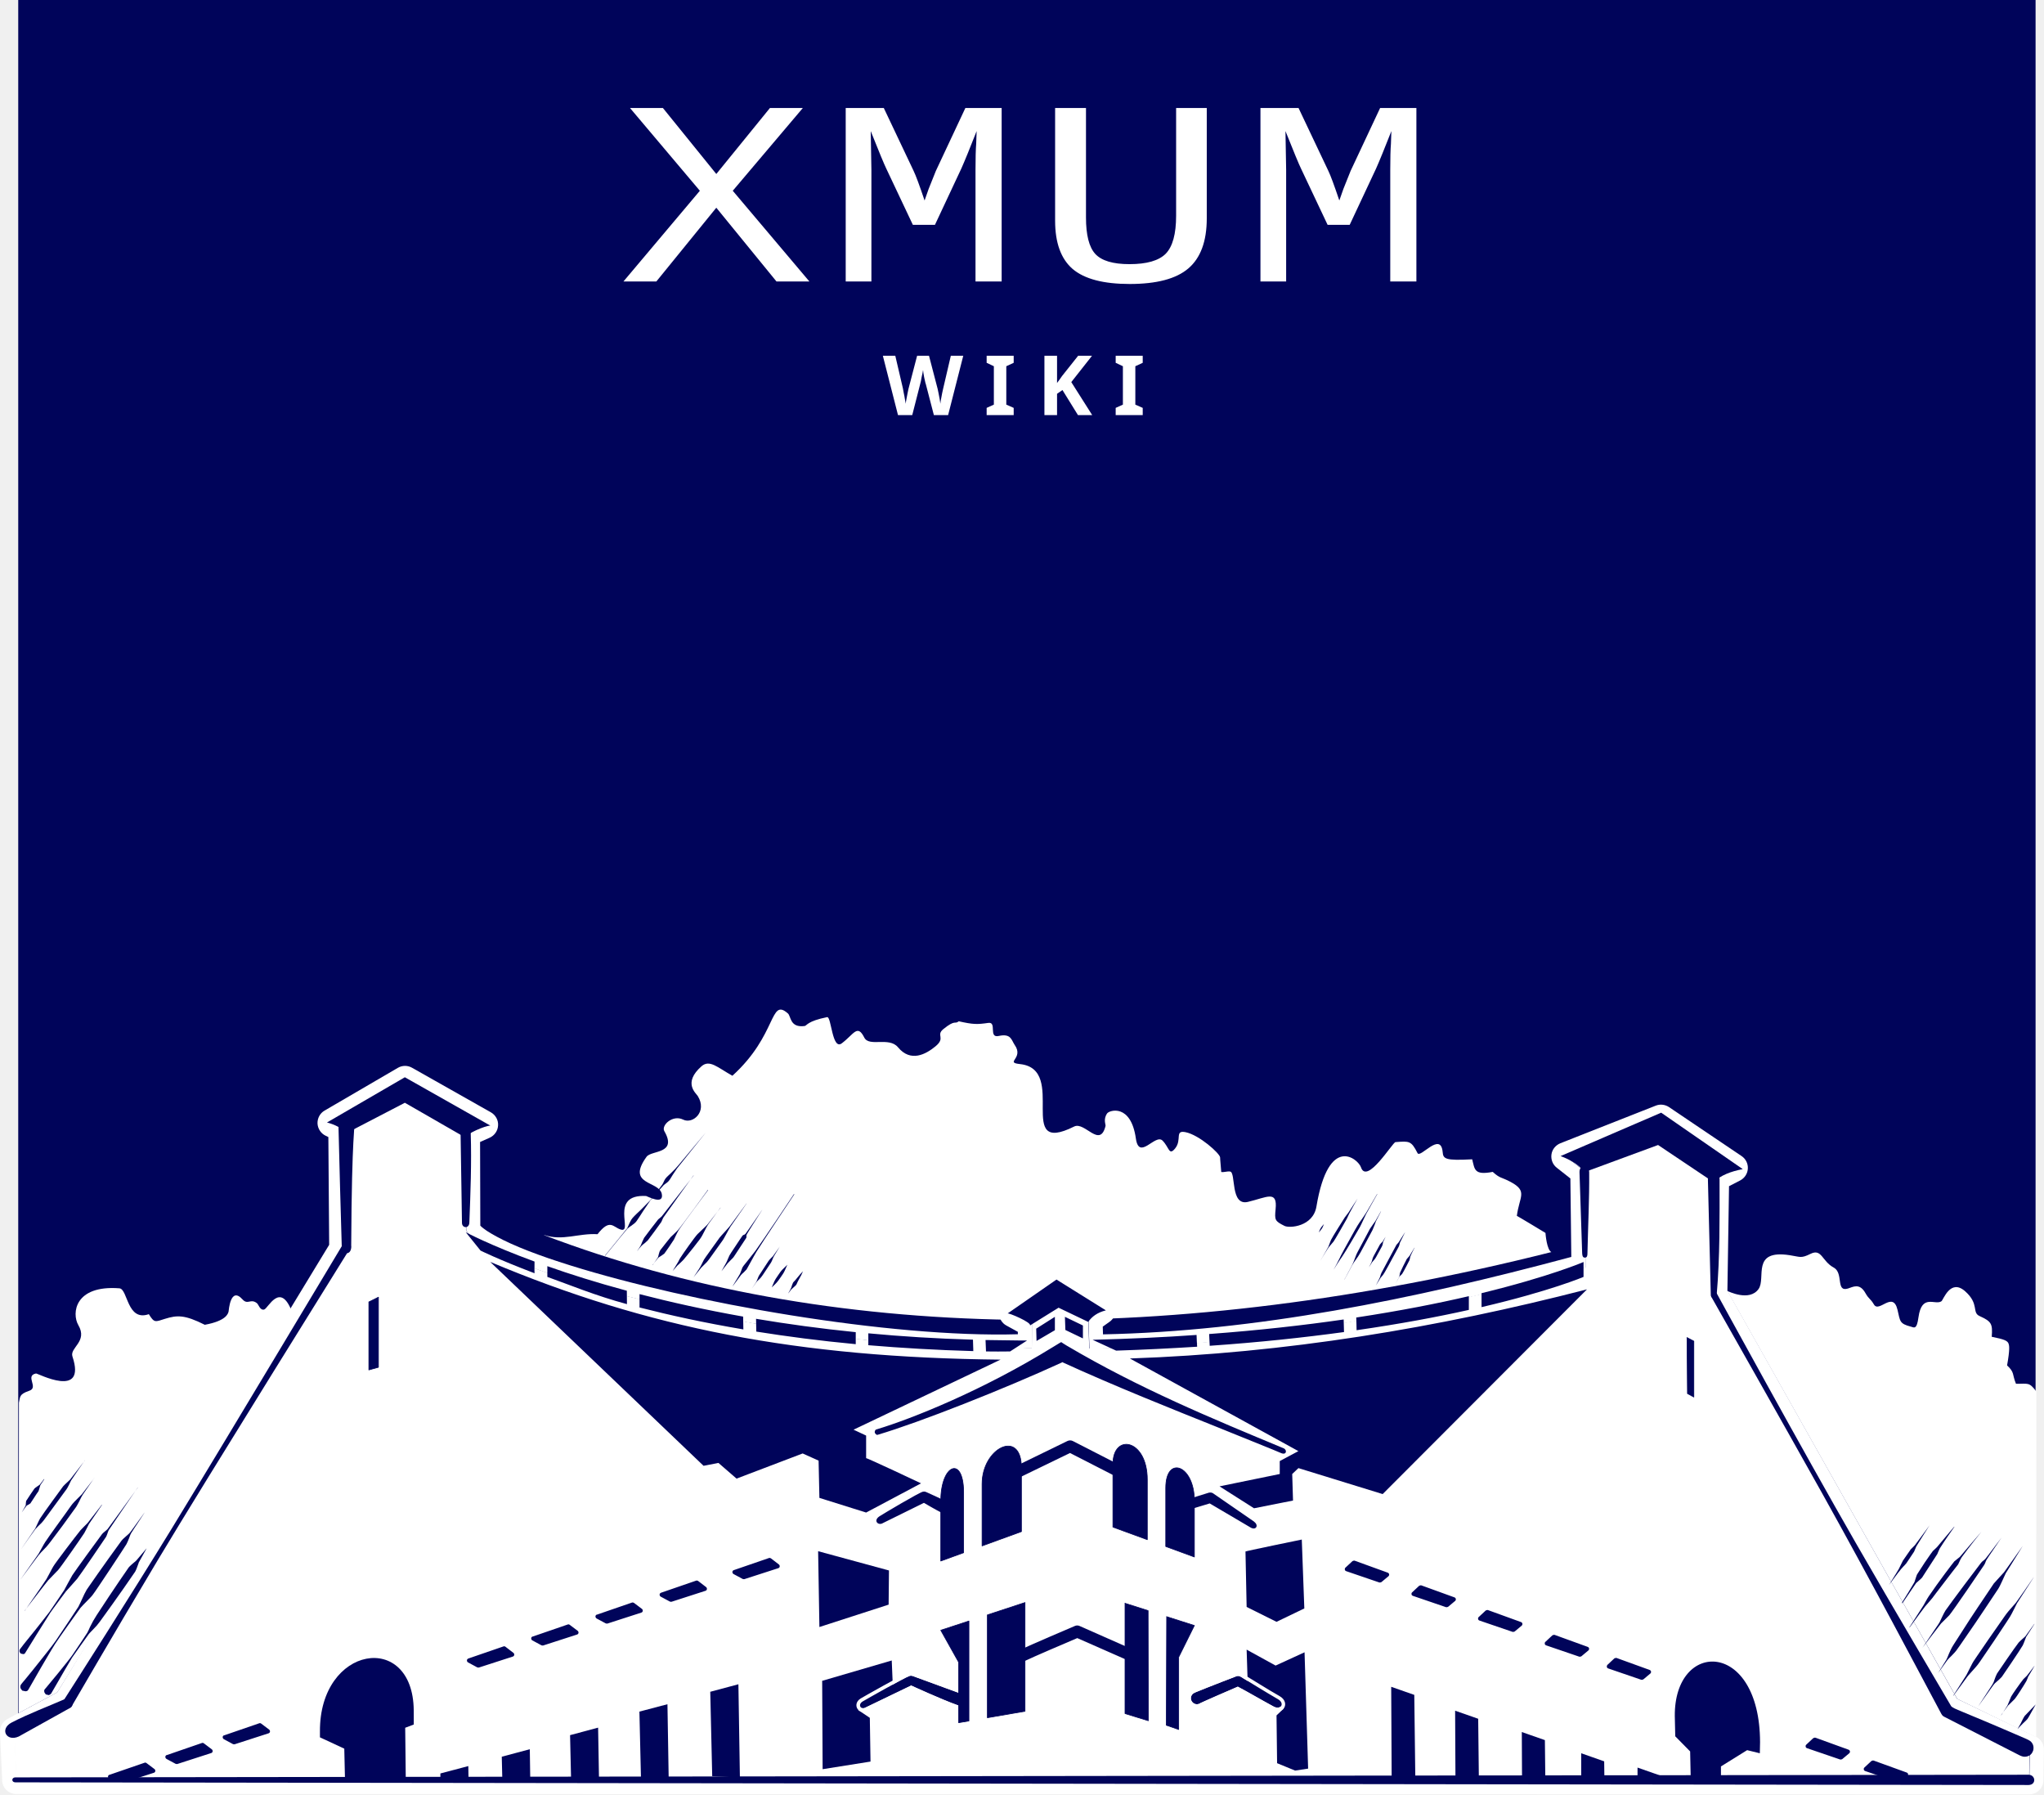
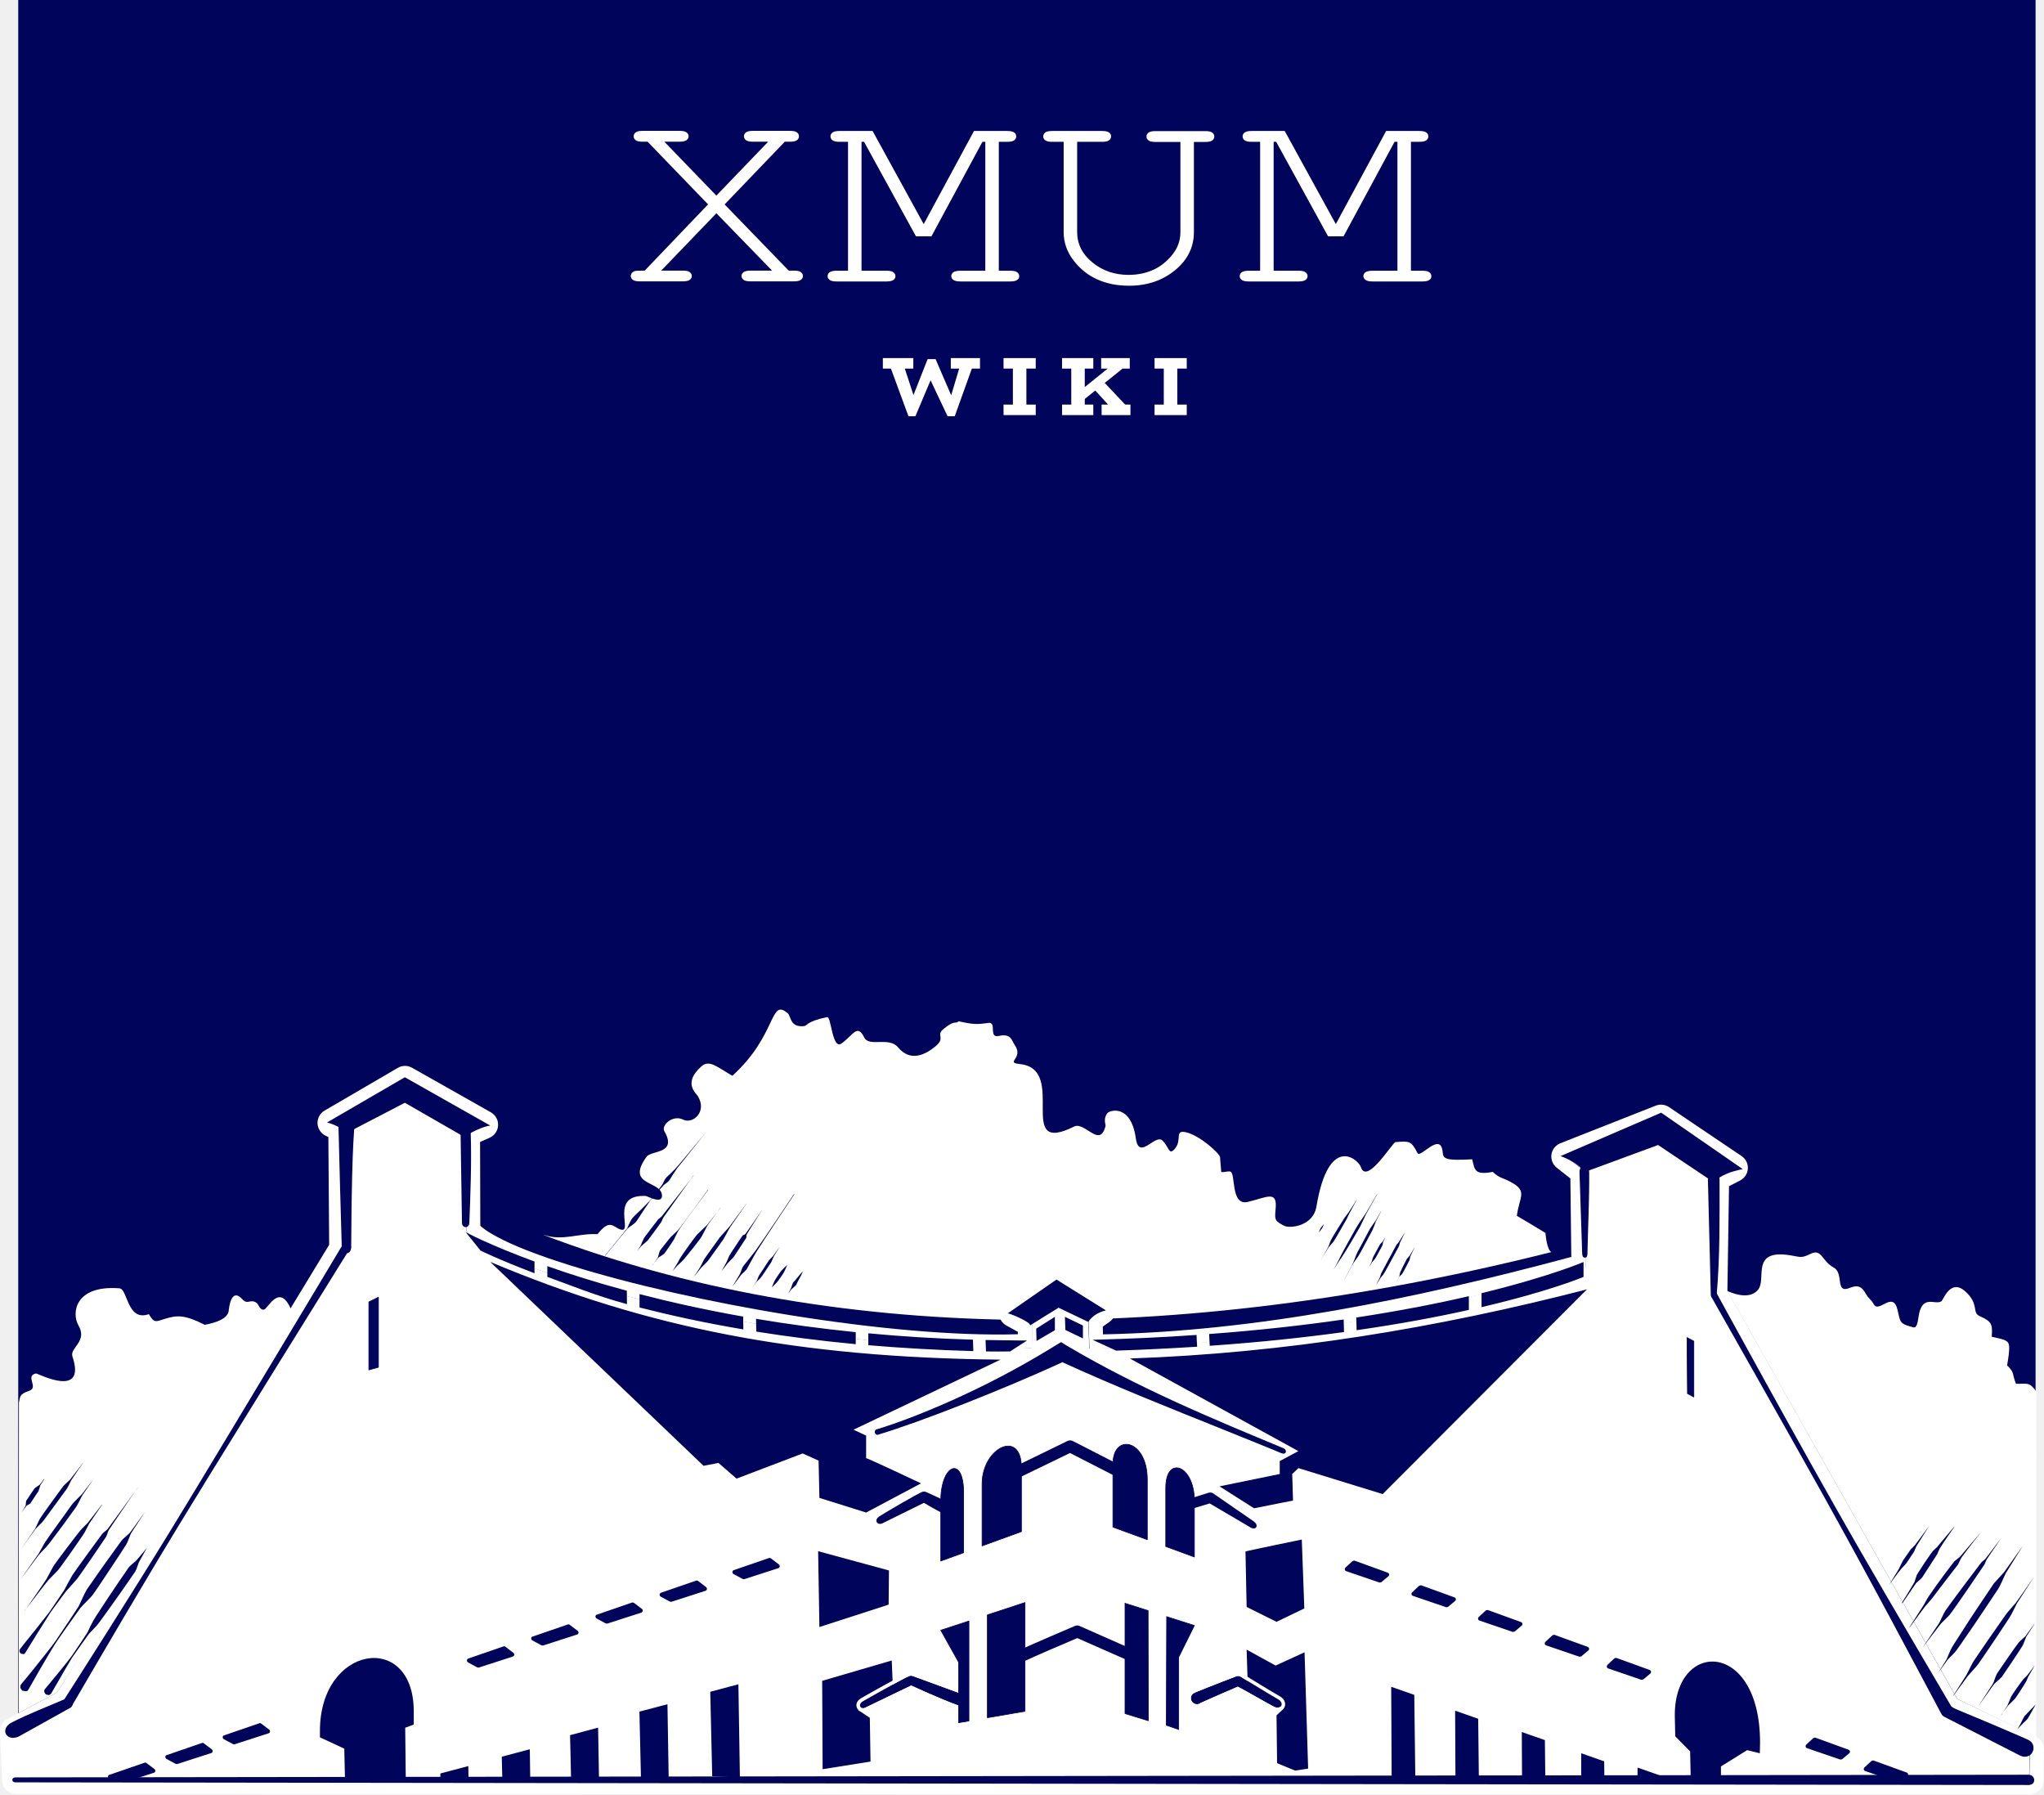
<svg xmlns="http://www.w3.org/2000/svg" id="_图层_2" data-name="图层 2" viewBox="0 0 177.16 155.49">
  <defs>
    <style>
      .cls-1 {
        fill: none;
      }

      .cls-2, .cls-3, .cls-4 {
        fill-rule: evenodd;
      }

-       .cls-2, .cls-5, .cls-6 {
+       .cls-2, .cls-5 {
        fill: #fff;
      }

      .cls-3 {
        stroke: #00045a;
        stroke-linecap: round;
        stroke-linejoin: round;
        stroke-width: .06px;
      }

-       .cls-3, .cls-7, .cls-4 {
+       .cls-3, .cls-6, .cls-4 {
        fill: #00045a;
-       }
- 
-       .cls-5 {
-         font-family: CourierNewPSMT, 'Courier New';
-         font-size: 22.82px;
-         letter-spacing: .03em;
-       }
- 
-       .cls-6 {
-         font-family: BioRhyme-ExtraBold, BioRhyme;
-         font-size: 7.2px;
-         font-variation-settings: 'wght' 800, 'wdth' 100;
-         font-weight: 700;
-         letter-spacing: .25em;
      }
    </style>
  </defs>
  <g id="_说明1" data-name="说明1">
    <g id="full">
      <g id="_图层9" data-name="图层9">
-         <rect class="cls-7" x="1.58" width="174.85" height="154.33" />
+         <rect class="cls-6" x="1.58" width="174.85" height="154.33" />
      </g>
      <g id="_图层10" data-name="图层10">
        <path class="cls-2" d="M149.71,111.87c.08.02,1.91.95,2.71-.17.67-.95-.67-3.45,2.7-2.93.93.14.96.3,1.81-.12.97-.48.98.64,2,1.19.88.47.16,2.14,1.23,1.82.43-.13,1.01-.52,1.52.39.31.55.42.45.74.99.44.76,1.64-1.21,2.04.45.24,1.01.16,1.21,1.16,1.47.27.07.51.31.66-.81.29-2.08,1.44-1.01,1.99-1.39.17-.12.78-2,2.06-.86,1.24,1.1.56,1.83,1.24,2.14,1.03.47,1.15.66,1.06,1.8,1.1.22,1.39.34,1.47.63.04.14.12.41-.14,1.85.67.62.43.76.77,1.59,1.06.02,1.13-.18,1.77.68l-.02,29.96-6.84-3.33-19.93-35.35Z" />
        <path class="cls-2" d="M25.31,113.68c-1.03-2.69-2.07-.28-2.42-.2-.36.08-.47-.43-.62-.55-.55-.44-.79.18-1.25-.33-1.05-1.16-1.19.96-1.21,1.06-.05.18-.2.8-2.06,1.14-1.75-.88-2.4-.84-3.44-.52-.86.27-.93.38-1.41-.4-1.9.66-1.81-2.18-2.55-2.24-3.88-.3-4.15,2.17-3.56,3.19.84,1.43-.77,1.95-.51,2.72,1.24,3.72-3.02,1.44-3.16,1.47-.99.2.27,1.22-.59,1.5-.89.3-.77.53-.89,1.03l-.02,26.9,3.35-1.8,20.35-32.98Z" />
        <path class="cls-2" d="M47.17,107.02c1.59.54,2.97-.17,4.62-.07,1.08-1.38,1.34-.62,1.99-.41,1.18.39-1.06-3.08,2.22-2.9.07,0,1.56.83,1.36-.18-.23-1.15-3.12-.74-1.32-3.22.42-.58,2.69-.22,1.54-2.22-.29-.5.72-1.45,1.63-1,.84.42,2.11-.69,1.27-2.04-.16-.26-1.31-1.14.32-2.58.7-.62,1.4.11,2.68.82,3.92-3.56,3.21-6.8,4.81-5.4.28.24.16,1.26,1.45,1.09.2-.03.21-.42,1.95-.77.37-.07.43,2.9,1.27,2.27,1.06-.8,1.35-1.69,1.95-.5.42.84,2.15-.09,2.92.84,1.1,1.33,2.41.61,3.24-.07.93-.76.02-.95.69-1.5,1.07-.87.98-.39,1.34-.68,1.25.28,1.59.28,2.56.14.78-.11-.02,1.34.91,1.13,1.06-.23,1.09.35,1.37.77.85,1.2-.91,1.52.48,1.67,4.18.46-.52,8.01,4.68,5.41.92-.46,2.23,1.93,2.72-.05.03-.13-.22-.57.14-1.09.2-.28,2.06-.86,2.49,2.18.28,1.95,1.68-.45,2.31.18.59.59.55,1.34,1.09.68.62-.76-.07-1.61.91-1.41,1.2.25,2.96,1.84,2.99,2.18,0,.1,0,.09.1,1.27.25.04.51-.08.77-.04.52.08-.01,3,1.54,2.63,1.65-.39,2.57-1.05,2.4.63-.09.94-.07,1.03.77,1.45.43.22,2.48.07,2.77-1.68,1.06-6.34,3.63-4.09,3.86-3.4.51,1.54,2.74-2.16,2.99-2.18,1.2-.09,1.36-.13,1.91.95.24.49,2.01-1.91,2.18-.09.05.59.2.76,2.56.63.22.88.17,1.4,1.78,1.09.66.6.73.43,1.55.87,1.51.81.76,1.25.54,2.94.08.03,2.29,1.36,2.48,1.48.01.14.12,1.46.51,1.66-32.84,8.26-62.75,7.88-87.31-1.47Z" />
      </g>
      <g>
        <g id="_图层8" data-name="图层8">
          <path class="cls-2" d="M1.42,154.23l-.19-4.18,4.61-2.47,23.92-39.37-.08-10.48-.94-.42,6.36-3.71,6.83,3.86-1.56.69.02,8.46c2.54,4.22,33.04,11.02,49.04,10.19l.02-2.12-1.64-.91,3.69-2.61,3.95,2.36-1.13.8.09,2.53c13.98-.13,28.28-3.02,43.02-7.02l-.1-8.34-1.65-1.3,8.27-3.26,6.3,4.25-1.62.84-.15,10.12,20.26,36,7.17,3.44-.04,2.66-174.47-.03Z" />
          <path class="cls-2" d="M.19,154.28L0,150.1c-.02-.47.23-.92.65-1.14l4.31-2.31,23.57-38.78-.07-9.34-.21-.1c-.42-.19-.7-.6-.73-1.06-.02-.46.21-.9.61-1.13l6.36-3.71c.38-.22.85-.22,1.23,0l6.83,3.86c.4.23.65.67.62,1.13-.02.47-.31.88-.73,1.07l-.83.37.02,7.25c.29.3.78.6,1.4.94,1.5.82,3.72,1.67,6.42,2.51,10.36,3.24,27.62,6.28,38.77,5.96v-.21s-1-.55-1-.55c-.37-.2-.61-.59-.63-1.01-.02-.42.17-.83.52-1.07l3.69-2.61c.4-.28.92-.3,1.34-.05l3.95,2.36c.36.21.58.59.6,1.01.02.42-.18.81-.52,1.05l-.59.42.02.67c13.21-.27,26.7-2.98,40.59-6.71l-.08-6.8-1.18-.93c-.35-.27-.52-.71-.46-1.15.06-.44.36-.8.77-.97l8.27-3.26c.38-.15.8-.1,1.14.12l6.3,4.25c.36.24.57.66.54,1.09-.02.43-.28.82-.66,1.02l-.97.5-.14,9.05,19.91,35.37,6.82,3.28c.43.21.71.65.7,1.13l-.04,2.66c-.01.67-.56,1.21-1.23,1.21l-174.47-.03c-.66,0-1.2-.52-1.23-1.18ZM1.42,154.23l174.47.03.04-2.66-7.17-3.44-20.26-36,.15-10.12,1.62-.84-6.3-4.25-8.27,3.26,1.65,1.3.1,8.34c-14.74,4.01-29.03,6.9-43.02,7.02l-.09-2.53,1.13-.8-3.95-2.36-3.69,2.61,1.64.91-.02,2.12c-16.01.83-46.51-5.97-49.04-10.19l-.02-8.46,1.56-.69-6.83-3.86-6.36,3.71.94.42.08,10.48-23.92,39.37-4.61,2.47.19,4.18Z" />
        </g>
        <g>
          <g id="_图层6" data-name="图层6">
            <path class="cls-4" d="M87.56,117.11c-.97,0-1.16.02-2.1,0-.01-.33-.02-.66-.04-.99.98.02,1.97.03,2.97.04.49,0,.15,0,.63,0l-1.47.95ZM94.71,116.1c3.18-.08,6.18-.22,9-.42.01.36.03.69.05,1.02-2.23.14-4.57.26-7.02.34l-2.02-.93ZM46.32,110.33c-3.15-1.2-4.67-1.96-4.67-1.96l-1.28-1.59s2.04,1.1,5.96,2.54c.01.33-.02.58,0,1.01ZM47.44,109.72c1.92.68,4.22,1.41,6.89,2.13,0,.33,0,.72.01,1.16-2.72-.73-5.05-1.7-6.9-2.36v-.93ZM55.42,112.14c2.66.69,5.67,1.36,8.99,1.95,0,.35.02.72.02,1.11-3.38-.57-6.38-1.23-9-1.9v-1.16ZM65.52,114.28c2.68.45,5.57.85,8.65,1.16v1.04c-3.1-.29-5.97-.67-8.62-1.09,0-.39-.01-.75-.02-1.1ZM75.27,115.54c2.86.27,5.88.46,9.06.55.01.32.02.66.03.99-3.22-.09-6.25-.27-9.1-.51v-1.03ZM104.8,115.6c4.32-.32,8.21-.76,11.66-1.26.01.41.02.77.03,1.09-3.44.47-7.31.89-11.64,1.19-.01-.33-.03-.66-.05-1.02ZM117.55,114.17c3.81-.58,7.06-1.22,9.76-1.85,0,.39,0,.8,0,1.19-2.68.6-5.92,1.21-9.73,1.76,0-.32-.02-.68-.03-1.1ZM128.41,112.06c5.92-1.44,8.84-2.7,8.84-2.7v1.29s-2.88,1.23-8.84,2.62c0-.4,0-.81,0-1.2ZM42.5,109.36l18.48,17.66,1.29-.25,1.57,1.36,5.73-2.18,1.38.62.07,3.23,4.05,1.27,4.76-2.53s-4.76-2.25-4.76-2.18c0,.07,0-1.96,0-1.96l-1.09-.51,12.74-6.07c-17.59-.18-30.58-2.73-44.23-8.47ZM148.53,102.45l-4.82-3.23-6.4,2.36v-.03c-.46-.61-1.17-1.04-2.05-1.37l8.72-3.76,7.07,4.89c-1.03.2-1.92.53-2.53,1.14ZM40.36,98.59l-5.27-3.03-5.04,2.62c-.47-.45-1.05-.74-1.71-.91l6.75-3.92,7.41,4.19c-.43,0-2.12.71-2.14,1.05ZM112.55,125.74l-1.63.87v1.12l-5.22,1.07,2.99,1.9,3.38-.67-.07-2.3.54-.51,7.3,2.25,17.71-17.74c-13.03,3.36-26.14,5.53-39.62,5.99l14.61,8.03ZM87.33,113.82c.08-.08,2.12.79,1.94,1.04l2.48-1.54,2.57,1.23c.32-.47.81-.82,1.53-1l-4.28-2.67s-4.28,2.97-4.24,2.94ZM92.05,118.06c-4.96,2.28-12.35,5.2-15.94,6.26-.09.03-.09.03-.18-.02,0,0-.11-.14-.11-.14,0-.06-.01-.12.02-.18.06-.12.09-.1.21-.14,2.97-.9,9.06-3.31,15.26-7.14.54-.34.67-.4.67-.4,0,0,.24.17.45.29,6.31,3.73,12.59,6.32,18.82,8.91.32.13.27.6-.18.43-.12-.05-.12-.07-5.51-2.24-3.94-1.58-8.95-3.57-13.51-5.66ZM89.81,115.13l.03,1.07,1.59-.93v-1.16l-1.61,1.02ZM93.86,114.86v1.12l-1.52-.73-.04-1.14,1.56.75Z" />
            <path class="cls-1" d="M137.31,101.58l.04,6.98" />
            <path class="cls-4" d="M137.36,108.98c-.22,0-.22-.26-.23-.42l-.23-6.98c-.02-.72.83-.65.84,0,.02,2.33-.1,4.65-.15,6.98,0,.25-.02.41-.22.42Z" />
          </g>
          <g id="_图层1" data-name="图层1">
            <path class="cls-4" d="M148.79,112.21c-.03.39-.53.31-.51,0l-.25-10c-.02-1.02,1.01-1,1.01,0,0,3.33.04,6.68-.25,10Z" />
            <path class="cls-4" d="M40.68,105.95c-.02.54-.65.49-.64,0l-.12-7.73c.02-.7.86-.62.88,0,.08,2.57-.02,5.15-.12,7.73Z" />
            <path class="cls-4" d="M30.45,107.98c0,.88-.8.75-.83,0-.11-3.42-.19-6.84-.28-10.26,0-.28.17-.46.2-.49.06-.06.14-.12.22-.15.04-.02.27-.11.54,0,.26.11.35.33.37.37.14.33-.18.34-.23,10.53Z" />
            <path class="cls-4" d="M175.83,153.79c.61.02.68.87,0,.89l-174.51-.23c-.34-.01-.33-.42,0-.43l174.51-.23Z" />
            <path class="cls-1" d="M30.04,108l-24.17,39.61" />
            <path class="cls-4" d="M5.64,147.98c-.15-.09-.15-.1-.2-.27-.05-.21-.02-.22.1-.4.76-1.18,5.86-9.16,9.35-14.86,5.36-8.78,14.83-24.64,14.84-24.64.07-.05.13-.14.22-.16.09-.02.18.03.27.04.27.04.13.46.12.49,0,.01-12.45,19.97-16.67,27.02-4.18,6.99-7.43,12.63-7.44,12.63-.09.06-.16.17-.27.19-.17.04-.18.04-.33-.05Z" />
            <path class="cls-1" d="M1.31,149.87l4.56-2.26" />
            <path class="cls-4" d="M6.48,147.31c-.23.15-.13.51-.35.66l-4.51,2.51c-1.07.48-1.68-.66-.6-1.22,1.51-.78,3.11-1.37,4.66-2.05.39-.17.39.05.81.09Z" />
            <path class="cls-4" d="M176,152.05c-.07.07-.16.1-.26.14-.09.03-.19.05-.29.04-.1,0-.2-.04-.29-.07-.08-.03-.15-.07-.23-.11l-6.43-3.29s-.15-.07-.23-.23c-1.76-3.29-6.12-11.57-10.34-19.13-3.24-5.8-9.62-17.05-9.62-17.05,0,0,.33-.53.48-.28.02.03,7.43,13.59,12.06,21.64,2.96,5.15,8.27,14.15,8.27,14.15.32.28.38.17,6.49,2.82.33.14.43.25.45.28.03.03.21.23.19.54,0,.02,0,.16-.07.29-.09.19-.14.21-.18.25Z" />
            <path class="cls-3" d="M146.22,115.91l.59.31v4.84s-.55-.3-.55-.3l-.04-4.86Z" />
            <path class="cls-3" d="M31.97,112.82v5.89l.83-.23v-6.07l-.83.41Z" />
            <path class="cls-4" d="M145.2,150.46l1.29,1.31.05,2.34h2.62s0-1.04,0-1.04l2.27-1.41,1.1.27s.02-.64.02-.96c-.02-8.89-7.44-8.9-7.39-2.27" />
          </g>
          <g id="_图层2" data-name="图层2">
            <path class="cls-3" d="M88.53,132.72l-3.41,1.24v-5.37c0-3.14,3.41-4.8,3.41-1.4v5.53ZM96.46,126.88c0-2.72,2.98-2.18,2.98,1.34v5.2l-2.98-1.09v-5.45ZM83.52,134.55l-1.98.72v-5.21c0-3.15,1.94-3.96,1.98-.81v5.3ZM101.04,128.94c0-2.87,2.48-1.99,2.48,1.11v4.87l-2.48-.91v-5.07Z" />
          </g>
          <g id="_图层4" data-name="图层4">
            <path class="cls-4" d="M107.95,134.45c-.19,0,4.88-1.04,4.88-1.04l.22,5.97-2.41,1.16-2.59-1.29" />
            <path class="cls-4" d="M108.05,142.95l2.51,1.38,2.51-1.15.31,10.08-1.13.17-1.56-.64-.05-4.14.61-.58-3.1-1.94" />
            <path class="cls-4" d="M70.91,134.42l6.14,1.67-.03,2.96-6,1.94-.11-6.56Z" />
            <path class="cls-4" d="M71.27,145.65l6.02-1.76.1,2.39-3,1.91,1,.67.06,3.79-4.15.66-.04-7.67Z" />
          </g>
          <g id="_图层3" data-name="图层3">
            <path class="cls-4" d="M88.31,128.07c-.26.13-.57.02-.69-.24-.13-.26-.02-.57.24-.69l4.66-2.27c.15-.07.32-.07.46,0l4.06,2.08c.26.13.36.44.23.7-.13.25-.44.36-.7.22l-3.83-1.96-4.43,2.15Z" />
            <path class="cls-4" d="M108.7,131.87c.43.31.16.78-.32.49-1.18-.69-3.53-2.08-3.53-2.08,0,0-1.9.57-2.02.61-.64.17-.84-.7.06-.96.63-.18,1.25-.39,1.88-.58.03,0,.21-.06.38.06.28.2,3.54,2.44,3.55,2.45Z" />
            <path class="cls-4" d="M82.08,130.16c.62.35.42,1.37-.48.92-.52-.26-1.52-.85-1.52-.85l-3.55,1.75c-.4.26-.88-.2-.31-.58.29-.19,3.44-2.07,3.78-2.14.15-.03.27.03.29.04.6.28,1.21.53,1.78.86Z" />
            <path class="cls-4" d="M88.82,143.92c-.09.06-.19.1-.3.1l-.21-.04-.18-.13-.1-.16-.04-.18.03-.17.06-.13.1-.11.21-.12c.71-.35,4.77-2.08,4.77-2.08.13-.06.28-.06.41,0l4.3,1.9c.26.12.38.42.27.68-.12.26-.42.38-.68.27l-4.09-1.8c-.83.35-3.91,1.67-4.52,1.97,0,0-.01,0-.02.01ZM88.85,143.1c-.07-.06-.17-.13-.34-.13.13,0,.25.05.34.13Z" />
            <g>
              <path class="cls-4" d="M104.03,147.59c-.18.13-.38.09-.41.08-.34-.07-.58-.52-.26-.87.08-.09.15-.12,1.24-.55.21-.08,2.51-.99,2.6-1.01.17-.04.3.04.32.05,1.08.65,2.14,1.33,3.23,1.95.63.36.26.98-.37.64-1.04-.56-2.06-1.17-3.1-1.72-1.23.54-2.71,1.17-3.26,1.43Z" />
              <path class="cls-2" d="M104.18,147.86h0c-.28.19-.57.12-.63.11-.55-.12-.92-.82-.42-1.38.05-.06.1-.1.25-.18.15-.07.44-.19,1.11-.45.21-.08,2.55-1,2.64-1.02.29-.07.51.06.55.09,1.08.65,2.14,1.33,3.23,1.95.52.3.55.74.4,1-.15.26-.55.45-1.06.17-1-.54-1.97-1.12-2.97-1.65-1.18.51-2.55,1.1-3.09,1.36ZM104.03,147.59c.55-.26,2.02-.9,3.26-1.43,1.05.56,2.06,1.16,3.1,1.72.63.34,1-.28.37-.64-1.09-.63-2.16-1.3-3.23-1.95-.02-.01-.15-.09-.32-.05-.09.02-2.39.93-2.6,1.01-1.09.43-1.16.46-1.24.55-.32.35-.08.8.26.87.04,0,.23.05.41-.08Z" />
            </g>
            <path class="cls-4" d="M83.39,146.8c.76.27.6,1.31-.38.97-1.38-.48-4.04-1.71-4.04-1.71l-3.94,1.9c-.42.25-.73-.24-.27-.52.32-.19,3.6-2.05,4.06-2.21.14-.05.25,0,.27,0,1.43.52,2.86,1.05,4.29,1.57Z" />
            <path class="cls-2" d="M83.49,146.51c.69.25.82.94.54,1.32-.18.24-.55.42-1.12.22-1.21-.42-3.39-1.4-3.94-1.66l-3.79,1.84c-.4.23-.74.06-.88-.18-.13-.23-.12-.61.3-.87.32-.19,3.65-2.07,4.11-2.24.24-.09.44-.01.48,0,1.43.52,2.86,1.05,4.29,1.56ZM83.39,146.8c-1.43-.52-2.86-1.05-4.29-1.57-.02,0-.13-.05-.27,0-.46.16-3.74,2.02-4.06,2.21-.46.28-.15.77.27.52l3.94-1.9s2.66,1.22,4.04,1.71c.98.34,1.13-.69.38-.97Z" />
          </g>
          <g id="_图层5" data-name="图层5">
            <path class="cls-4" d="M63.6,136.06l3.05-1.05c.06-.02.12,0,.17.03l.69.53c.05.04.08.11.07.18-.01.07-.06.12-.12.14l-2.94.95s-.1.01-.14-.01l-.8-.43c-.06-.03-.1-.1-.1-.18,0-.07.05-.14.12-.16ZM57.29,138.02l3.05-1.05c.06-.02.12,0,.17.03l.69.53c.05.04.08.11.07.18-.01.07-.06.12-.12.14l-2.94.95s-.1.01-.14-.01l-.8-.43c-.06-.03-.1-.1-.1-.18,0-.07.05-.13.12-.16ZM51.73,139.92l3.05-1.05c.06-.02.12,0,.17.03l.69.52c.05.04.08.11.07.18-.01.07-.06.12-.12.14l-2.94.95s-.1.01-.14-.01l-.8-.43c-.06-.04-.1-.1-.1-.18,0-.07.05-.13.12-.16ZM46.16,141.82l3.05-1.05c.06-.02.12-.01.17.03l.69.52c.05.04.08.11.07.18-.01.07-.06.12-.12.14l-2.94.95s-.1.01-.14-.01l-.8-.43c-.06-.03-.1-.1-.1-.18,0-.07.05-.13.12-.16ZM40.59,143.72l3.05-1.05c.06-.02.12-.01.17.03l.69.53c.05.04.08.11.07.18-.01.07-.06.12-.12.14l-2.94.95s-.1.01-.14-.01l-.8-.43c-.06-.03-.1-.1-.1-.18,0-.07.05-.13.12-.16ZM19.42,150.38l3.05-1.05c.06-.02.12-.01.17.03l.69.52c.05.04.08.11.07.18-.01.07-.06.12-.12.14l-2.94.95s-.1.01-.14-.01l-.8-.43c-.06-.04-.1-.1-.1-.18,0-.07.05-.13.12-.16ZM14.45,152.09l3.05-1.05c.06-.02.12-.01.17.03l.69.52c.05.04.08.11.07.18-.01.07-.06.12-.12.14l-2.94.95s-.1.01-.14-.01l-.8-.43c-.06-.04-.1-.1-.1-.18,0-.07.05-.13.12-.16ZM9.48,153.8l3.05-1.05c.06-.02.12-.01.17.03l.69.52c.05.04.08.11.07.18-.01.07-.06.12-.12.14l-1.99.64s-1.12.06-1.16.04l-.73-.17c-.06-.03-.1-.1-.1-.18,0-.07.05-.13.12-.16ZM116.62,135.84l.6-.56s.12-.06.19-.04l2.87,1.04c.06.02.11.08.12.14.01.06-.01.13-.06.17l-.61.51s-.12.05-.18.03l-2.87-.98c-.06-.02-.11-.07-.12-.13-.01-.06,0-.13.05-.17ZM122.4,137.98l.6-.56s.12-.06.19-.04l2.87,1.04c.06.02.11.07.12.14.01.07-.01.13-.06.17l-.61.51s-.12.05-.18.03l-2.87-.98c-.06-.02-.11-.07-.12-.13-.01-.06,0-.13.05-.17ZM128.17,140.12l.6-.56s.12-.06.19-.04l2.87,1.04c.06.02.11.07.12.14.01.06-.01.13-.06.17l-.61.51s-.12.05-.18.03l-2.87-.98c-.06-.02-.11-.07-.12-.13-.01-.06,0-.13.05-.17ZM133.95,142.27l.6-.56s.12-.06.19-.04l2.87,1.04c.06.02.11.08.12.14.01.06-.01.13-.06.17l-.61.51s-.12.05-.18.03l-2.87-.98c-.06-.02-.11-.07-.12-.13-.01-.06,0-.13.05-.17ZM139.32,144.27l.6-.56s.12-.06.19-.04l2.87,1.04c.06.02.11.08.12.14.01.06-.01.13-.06.17l-.61.51s-.12.05-.18.03l-2.86-.98c-.06-.02-.11-.07-.12-.13-.01-.06,0-.13.05-.17ZM156.56,151.18l.6-.56s.12-.06.19-.04l2.87,1.04c.06.02.11.08.12.14.01.06-.01.13-.06.17l-.61.51s-.12.05-.18.03l-2.87-.98c-.06-.02-.11-.07-.12-.13-.01-.06,0-.13.05-.17ZM161.6,153.16l.6-.56s.12-.06.19-.04l2.87,1.04c.06.02.11.07.12.14.01.06-.01.13-.06.17l-.61.51s-.12.05-.18.03l-2.87-.98c-.06-.02-.11-.07-.12-.13-.01-.06,0-.13.05-.17Z" />
            <path class="cls-4" d="M38.17,154.31v-.63s2.42-.64,2.42-.64l.02,1.28h-2.44ZM43.54,154.31l-.05-2.08,2.43-.65.04,2.73h-2.43ZM49.5,154.31l-.09-3.95,2.43-.65.08,4.6h-2.42ZM55.56,154.31l-.14-5.99,2.43-.64.11,6.63h-2.4ZM126.15,154.31l-.03-6.07,2,.7.06,5.37h-2.04ZM131.92,154.31l-.02-4.22,2,.7.04,3.53h-2.03ZM137.05,154.31v-2.38s1.99.7,1.99.7l.02,1.68h-2.01ZM141.93,154.31v-1.14s2,.7,2,.7v.44s-2,0-2,0ZM61.57,146.6l2.43-.65.13,8.08-2.4-.11-.17-7.33ZM120.58,146.17l2,.7.09,7.22-2.05.06-.04-7.98Z" />
            <path class="cls-3" d="M83.98,149.13l-.89.15v-5.24l-1.55-2.77,2.44-.8v8.66ZM85.58,139.94l3.26-1.07v9.42l-3.26.56v-8.91ZM97.5,138.93l2.01.64v.59s.02,8.95.02,8.95l-2.02-.62v-9.56ZM101.11,140.09l2.41.77-1.36,2.74v6.27s-1.07-.37-1.07-.37l.03-9.34h0s0-.07,0-.07Z" />
          </g>
          <g id="_图层7" data-name="图层7">
            <path class="cls-4" d="M27.73,150.55l2.11.98.06,2.6,5.27.12-.05-4.53.74-.28s.01-.51,0-1.23c-.06-6.91-8.18-5.63-8.13,1.84" />
          </g>
        </g>
      </g>
      <g id="_图层11" data-name="图层11">
        <path class="cls-4" d="M52.42,108.82c.21-.25.44-.54.71-.87.1-.12,1.21-1.48,1.22-1.5.11-.2.18-.42.29-.62.05-.1.11-.2.18-.28.23-.26.49-.49.74-.73.06-.06.61-.61.79-.8.08-.08,1.02-1.32,1.05-1.37.11-.16.16-.36.28-.52.13-.17.3-.3.45-.45.36-.36.37-.35.7-.74l2.35-2.81q-2.45,3.05-2.5,3.12c-.13.19-.26.38-.38.57-.12.18-.21.37-.35.53-.13.15-.32.24-.45.37-.04.04-1.07,1.21-1.13,1.3-.15.21-.58.86-.63.93-.19.29-.37.59-.57.87-.06.09-.15.17-.23.23-.18.15-.38.26-.55.41-.05.04-1.07,1.3-1.94,2.36Z" />
        <path class="cls-4" d="M60.11,101.85c-.21.29-2.55,3.55-2.61,3.65-.04.06-.07.14-.1.21-.03.06-.05.12-.08.18-.07.12-1.14,1.56-1.17,1.59-.05.06-.28.25-.3.27-.09.07-.19.14-.27.23-.12.13-.23.27-.34.41,0,0-.02,0-.01,0,.1-.15.21-.29.29-.44.06-.1.09-.22.14-.33.01-.03.13-.29.17-.36.02-.04,1.11-1.47,1.2-1.57.04-.05.1-.09.15-.13.06-.05.12-.1.17-.15.07-.08,2.54-3.25,2.76-3.53Z" />
        <path class="cls-4" d="M56.57,109.62l.44-.64c.05-.09.06-.2.09-.3.07-.21.04-.22.17-.4.27-.36.84-1.05.86-1.08.06-.06.49-.45.64-.62.28-.3,2.58-3.47,2.58-3.47.01-.01.03,0,.02.02,0,0-2.35,3.14-2.56,3.49-.12.2-.36.72-.4.8-.07.12-.8,1.19-.84,1.22-.09.07-.18.13-.27.19-.09.06-.18.1-.26.18,0,0-.46.58-.49.61Z" />
        <path class="cls-4" d="M62.44,104.65q-.85,1.16-1.01,1.38c-.31.44-.46.94-.79,1.38q-.53.7-1.09,1.38c-.28.34-.27.35-.6.66-.08.08-.17.15-.25.23-.14.15-.26.31-.4.46.16-.27.33-.54.49-.81.04-.07.07-.14.1-.2.03-.05.06-.1.09-.15.27-.42,1.23-1.78,1.48-2.04.18-.19.71-.66.85-.82.07-.09,1.05-1.35,1.14-1.46Z" />
        <path class="cls-4" d="M64.71,104.29c-.11.16-1.33,1.9-1.4,2.01-.17.27-.54.99-.65,1.15-.08.12-1.1,1.53-1.19,1.66-.18.25-.19.24-.41.46-.09.1-.19.18-.28.28-.04.04-.57.71-.62.77-.14.18.04-.06.27-.42.09-.14.18-.27.26-.41.07-.11.12-.24.18-.35.14-.28.13-.28.31-.53.1-.13,1.1-1.55,1.19-1.66.12-.16.68-.74.88-.99.08-.1,1.34-1.81,1.45-1.97Z" />
        <path class="cls-4" d="M66.07,104.83c-.11.17-1.32,2.06-1.35,2.15-.06.14.01.15-.04.29,0,.01-.19.29-.98,1.49-.16.25-.17.24-.38.45-.09.09-.18.18-.26.27-.03.04-.49.63-.53.68l.42-.75c.06-.11.1-.23.15-.34.12-.27.11-.28.27-.52.79-1.2.98-1.47.99-1.48.11-.1.15-.04.25-.15.06-.06,1.33-1.91,1.45-2.08Z" />
        <path class="cls-4" d="M63.51,111.43l.62-1.03c.05-.1.08-.2.12-.3.09-.23.07-.24.21-.43.09-.11.72-.89,1-1.26.53-.71,3.35-4.92,3.35-4.93,0,0,.05-.01.03.02-.02.04-2.82,4.22-3.28,4.98-.27.45-.81,1.47-.85,1.52-.08.09-.16.17-.24.25-.08.08-.17.14-.24.23-.03.04-.66.89-.72.97Z" />
        <path class="cls-4" d="M67.6,108c-.37.61-.54.87-.59,1-.12.28-.11.29-.19.42-.75,1.14-.82,1.25-.99,1.41-.22.21-.23.21-.29.3-.07.1-.13.18-.38.54.37-.55.4-.6.43-.67.15-.37.14-.38.25-.55q.17-.27.77-1.18c.11-.16.31-.33.38-.41t.62-.87Z" />
        <path class="cls-4" d="M68.25,109.58c-.08.18-.16.36-.24.54-.09.2-.17.3-.36.58-.3.44-.36.48-.76.86.23-.53.2-.55.53-1.02.19-.28.26-.39.41-.54.14-.14.28-.28.42-.41Z" />
        <path class="cls-4" d="M69.6,110.16c-.15.33-.14.33-.32.64-.24.43-.2.45-.28.55-.05.07-.33.3-.39.36-.03.03-.29.36-.31.39.2-.35.21-.35.29-.55,0-.03.1-.31.14-.39.05-.1.09-.07.4-.47.22-.28.23-.27.48-.54Z" />
        <path class="cls-4" d="M114.75,106.07c-.13.33-.13.37-.45.73.16-.4.16-.4.45-.73Z" />
        <path class="cls-4" d="M114.39,109.33c.07-.12.16-.27.26-.44.15-.25.47-.82.48-.84,0,0,.19-.51.23-.6.09-.2,1.13-1.86,1.2-1.96.12-.17.29-.38.31-.41.11-.16.45-.69.79-1.21-.2.34-.67,1.2-.73,1.32-.03.07-.16.35-.19.41-.24.44-1.04,1.83-1.15,1.98-.06.07-.29.34-.39.46-.09.1-.5.77-.81,1.29Z" />
        <path class="cls-4" d="M119.37,103.48c-.21.37-.9,1.61-.97,1.73-.09.17-.4.88-.54,1.13-.17.31-1.25,2.15-1.55,2.58-.23.34-.24.33-.41.61l-.31.49c.27-.5.28-.49.53-1.01,0,0,.01-.08.92-1.71.67-1.22.71-1.25.98-1.63.43-.62.42-.63.8-1.28l.54-.93Z" />
        <path class="cls-4" d="M119.7,104.97c-.04.07-.42.81-.44.85,0,.02-.23.63-.3.77-.04.09-.95,1.77-1.03,1.92-.29.54-.51.73-.71,1.09-.12.23-.68,1.28-.69,1.28,0,0-.02,0-.01,0,.05-.09.06-.09.61-1.14.23-.44.22-.5.4-.95.09-.22.11-.25.65-1.26l.56-1.05c.08-.13.46-.66.47-.67,0,0,.43-.76.47-.83Z" />
        <path class="cls-4" d="M120.08,107.2c-.1.21-.19.42-.2.42-.02.08-.02.22-.1.38-.56,1.05-.59,1.07-.65,1.14-.04.05-.19.21-.2.23-.02.03-.26.42-.28.45.11-.23.23-.44.26-.55.07-.26.06-.27.25-.61.25-.46.45-.82.45-.83.03-.05.23-.24.23-.24.01-.02.04-.06.24-.4Z" />
        <path class="cls-4" d="M121.78,106.78c-.1.19-.45.92-.45.92-.01.04-.02.09-.03.13-.05.2-.07.19-.16.37-.69,1.27-1.14,2.12-1.27,2.28-.1.13-.11.12-.21.25,0,0-.29.48-.41.66.05-.09.09-.18.28-.55.08-.17.08-.17.12-.31,0-.02.05-.16.09-.24.1-.21,1.29-2.4,1.29-2.41.11-.15.14-.13.23-.28q.04-.06.51-.81Z" />
        <path class="cls-4" d="M122.61,108.12c-.15.26-.37.74-.37.75-.02.09-.06.29-.08.34-.02.04-.52,1.02-.62,1.16-.11.16-.16.12-.26.29-.08.13-.2.37-.33.58.03-.05.17-.3.32-.58.02-.05.03-.11.06-.29,0-.06.02-.09.29-.66.03-.07.31-.6.31-.61.04-.06.23-.25.23-.26.02-.03.22-.38.43-.71Z" />
        <path class="cls-4" d="M167.25,132.16c-.09.15-1.1,1.73-1.16,1.85-.03.06-.19.44-.19.45-.03.05-.65.97-.66.99-.23.29-.28.26-.74.86-.74.97-.85,1.15-.79,1.06.73-1.19.74-1.18.87-1.42.05-.09.3-.61.35-.71.01-.02.64-.93.68-.98,0-.01.31-.29.35-.35.09-.1,1.19-1.61,1.3-1.76Z" />
        <path class="cls-4" d="M169.39,132.31c-.37.53-.82,1.17-1.27,1.88-.04.06-.19.45-.21.48,0,.01-.97,1.49-1.05,1.62-.25.38-.25.38-.27.42-.05.07-.45.41-.52.48-.07.08-1.05,1.56-1.15,1.69,0,.01-.03.06-.06.04-.04-.03,0-.04.57-.98.04-.07.46-.76.5-.84.04-.09.18-.59.23-.67,0-.01.57-.87.66-1.02.38-.57.7-1,.71-1.01.09-.09.3-.27.32-.3.11-.1.09-.12,1.2-1.42q.09-.11.16-.19c.08-.1.08-.1.17-.2Z" />
        <path class="cls-4" d="M165.49,141.02l1.24-1.93s.35-.64.44-.76c.85-1.26,2.12-2.92,2.22-3.03.07-.07.44-.35.47-.38.07-.06.15-.2,1.87-2.18-.14.17-1.15,1.44-1.7,2.2-.06.09-.06.09-.11.19-.03.07-.17.38-.2.43-.04.05-.73.93-1.93,2.51-.31.41-.3.42-.64.8-.26.29-.27.29-.79,1q-.26.35-.85,1.16Z" />
        <path class="cls-4" d="M173.48,133.24c-1.22,1.79-1.22,1.79-1.29,1.91-.13.22-.08.25-.22.47-.13.21-2.73,4.02-3.01,4.34-.11.12-.71.71-.72.72-.08.09-1.48,1.94-1.61,2.1-.1.14.12-.16,1.21-1.79.09-.13.19-.27.27-.41.02-.04.38-.83.51-1.02.41-.6,2.89-3.9,3.08-4.13.16-.2.21-.16.38-.35.09-.1.09-.11,1.4-1.84Z" />
        <path class="cls-4" d="M175.32,133.96c-.12.19-1.41,2.26-1.48,2.38-.07.13-.46,1.06-.66,1.36-.12.18-1.16,1.74-1.26,1.89-.16.24-1.02,1.53-2,2.93-.36.51-.34.52-.78.97-.12.12-.25.23-.35.36-.03.03-.74,1.04-.81,1.13l.73-1.18c.08-.15.13-.31.2-.47.25-.57.26-.57.6-1.1.91-1.44,1.77-2.74,1.93-2.97q1.25-1.88,1.37-2.04c.2-.24.82-.89.89-.98.09-.11,1.49-2.1,1.62-2.28Z" />
        <path class="cls-4" d="M169.29,146.94c.09-.14,1.12-1.74,1.15-1.8.03-.05.02-.05.33-.65.26-.52.27-.52.6-1,.43-.63,1.41-2.07,2.39-3.45.25-.35.3-.4.96-1.15.06-.07,1.33-1.88,1.48-2.12.52-.77-1.34,2.1-1.38,2.16,0,.01-.25.49-.27.54-.32.63-.33.63-.72,1.22-.79,1.2-1.14,1.72-2.22,3.3-.29.42-.31.4-1.04,1.23-.03.04-1.16,1.58-1.26,1.72Z" />
        <path class="cls-4" d="M176.33,140.73c-.69,1.08-.7,1.08-.72,1.12,0,0-.22.6-.29.73-.22.39-1.78,2.69-1.81,2.72-.07.09-.32.32-.35.34-.23.21-.25.19-.43.44-.21.29-1.18,1.66-1.28,1.8q1.04-1.59,1.2-1.85c.16-.26.15-.27.25-.56.01-.04.13-.35.19-.45.02-.04,1.59-2.34,1.87-2.68.09-.11.57-.53.58-.54.03-.04.03-.04.78-1.08Z" />
        <path class="cls-4" d="M173.46,148.63c.49-.78.5-.78.54-.86.05-.09.24-.6.31-.75.1-.19.8-1.19,1.06-1.51.03-.04.3-.28.3-.29.03-.03.34-.44.37-.48.3-.39.3-.4.31-.4,0,0,0,.01-.25.43-.02.04-.29.49-.31.52,0,0-.13.35-.16.39-.2.35-.86,1.38-1,1.54-.11.12-.51.5-.58.57-.04.05-.55.76-.6.82Z" />
        <path class="cls-4" d="M176.43,147.72c-.58,1.04-.64,1.17-.74,1.28-.1.11-.1.1-.33.32-.15.14-.32.33-.5.52.09-.17.19-.33.28-.49.06-.12.24-.51.35-.66.07-.08.07-.08.94-.98Z" />
        <path class="cls-4" d="M1.89,131.05c.33-.58.33-.57.34-.61,0,0,.02-.34.04-.38.13-.21.66-1,.71-1.06.07-.09.42-.3.46-.34.02-.02.33-.43.36-.47,0,0,.01-.03.03-.02.01.01,0,.03,0,.03-.03.04-.32.47-.33.49-.04.1-.12.45-.17.54-.03.05-.15.19-.64.96-.02.03-.03.06-.06.09-.04.04-.32.19-.32.19-.02.01-.38.52-.41.57Z" />
        <path class="cls-4" d="M7.35,126.55c-.1.14-1.09,1.58-1.19,1.74,0,.01-.3.64-.38.74-.06.09-.13.18-.19.26-1.78,2.42-1.76,2.43-1.98,2.67-.02.02-.48.46-.54.54-.1.12-1.18,1.66-1.28,1.8.8-1.16,1.21-1.76,1.25-1.83.07-.11.32-.69.43-.88.27-.44,1.98-2.76,2-2.79.08-.1.59-.57.6-.58.19-.24,1.19-1.54,1.29-1.67Z" />
        <path class="cls-4" d="M8.16,128.09q-.95,1.38-1,1.45c-.23.39-.2.41-.42.8-.16.3-.18.29-.37.56-.63.88-1.18,1.64-1.96,2.66-.41.54-.43.52-.84.95-.16.17-.26.3-.46.57-.45.6-.98,1.32-1.34,1.8.13-.18,1.52-2.16,1.58-2.25.1-.16.42-.78.56-.99.33-.51,1.68-2.36,1.83-2.57l.29-.41c.24-.33.23-.34.67-.78.13-.13.26-.26.39-.39q.05-.06,1.07-1.39Z" />
        <path class="cls-4" d="M2.14,139.59c1.58-2.3,1.59-2.29,1.89-2.76.09-.14.47-.9.59-1.09.19-.33,1.94-2.62,2.36-3.14.07-.09.62-.62.62-.63.03-.04.95-1.21,1.18-1.52.01-.01.02-.03.03-.05.01-.01.03,0,.02.02,0,.02-.02.03-.03.05-.22.32-1.06,1.55-1.09,1.59,0,0-.34.69-.4.78-.37.57-2.02,2.93-2.27,3.21-.14.16-.75.76-.86.89-.26.31-1.88,2.43-2.05,2.64Z" />
        <path class="cls-4" d="M11.93,128.91c-.2.3-2.49,3.64-2.51,3.69-.09.19-.13.4-.23.58-.06.1-2.25,3.32-2.5,3.63-.13.16-.98,1.1-.98,1.1-.05.07-1.26,1.69-1.35,1.84-.46.71-1.99,3.18-2.16,3.46-.06.1-.07.11-.19.13,0,0-.21-.05-.21-.05-.04-.06-.1-.11-.11-.18-.01-.07,0-.15.05-.21.4-.54.84-1.05,1.25-1.57.1-.13.84-1.05,1.29-1.64.11-.14,1.23-1.82,1.28-1.89,0,0,.6-1.12.71-1.3.21-.33,2.5-3.48,2.58-3.57.14-.16.32-.27.47-.42.04-.04,2.42-3.32,2.63-3.61Z" />
        <path class="cls-4" d="M12.52,131.09c-.19.29-.37.57-.56.86-.2.31-.41.6-.6.92-.08.14-.12.3-.18.44-.07.17-.13.34-.22.5-.15.26-2.61,3.99-2.93,4.4-.07.09-.14.17-.22.25-.11.12-.22.23-.33.34-.18.18-.36.36-.52.55-.08.1-1.92,2.69-2.18,3.1-.37.58-1.14,1.92-1.24,2.08-.35.62-.71,1.23-1.06,1.85-.09.15-.1.15-.26.18,0,0-.29-.06-.29-.06-.05-.08-.14-.15-.16-.25-.02-.1,0-.21.06-.29.17-.23.2-.2,2.21-2.74.55-.69.75-.99.81-1.07.5-.72,1.89-2.83,1.94-2.91.12-.22.22-.46.33-.69.07-.14.13-.29.2-.43.18-.36.19-.36.42-.69.83-1.21,2.68-3.79,2.79-3.92.11-.14.26-.26.39-.38.11-.11.25-.2.35-.33.11-.13.1-.14,1.25-1.72Z" />
        <path class="cls-4" d="M12.7,134.19c-.05.1-.66,1.18-.67,1.2-.01.03,0,.03-.13.37-.01.04-.13.35-.19.44-.03.06-1.64,2.39-3.06,4.33-.25.34-.26.33-.55.64-.13.14-.27.27-.39.41-.05.06-1.37,1.92-1.46,2.06-.72,1.19-1.8,3.11-1.82,3.12-.07.05-.13.12-.21.13,0,0-.24-.06-.25-.06-.04-.07-.11-.13-.13-.21-.03-.19,0-.19.13-.34.19-.22,1.94-2.33,2.29-2.84.44-.64,1.29-1.92,1.31-1.96.09-.16.16-.34.24-.51q.25-.52.57-1.01c1.49-2.29,2.77-4.13,2.78-4.14.08-.1.39-.37.43-.4.07-.06.16-.12.22-.19.08-.08.07-.09.89-1.05Z" />
      </g>
-       <text class="cls-5" transform="translate(53.53 24.39) scale(1.25 1)">
-         <tspan x="0" y="0">XMUM</tspan>
-       </text>
-       <text class="cls-6" transform="translate(76.52 35.97)">
-         <tspan x="0" y="0">WIKI</tspan>
-       </text>
+       <g>
+         <path class="cls-5" d="M62.8,17.71l5.56,5.74h.45c.28,0,.48.04.6.13.12.09.18.2.18.34s-.06.25-.18.33c-.12.09-.32.13-.6.13h-3.76c-.28,0-.48-.04-.6-.13-.12-.09-.18-.2-.18-.33,0-.14.06-.25.18-.34.12-.08.32-.13.6-.13h1.87l-4.83-4.97-4.78,4.97h1.87c.28,0,.48.04.6.13.12.09.18.2.18.34s-.06.25-.18.33c-.12.09-.32.13-.6.13h-3.73c-.28,0-.48-.04-.6-.13-.12-.09-.18-.2-.18-.33,0-.1.04-.2.11-.28.07-.08.16-.13.25-.16.09-.02.38-.03.85-.03l5.49-5.74-5.24-5.43h-.43c-.28,0-.48-.04-.6-.13-.12-.09-.18-.2-.18-.34s.06-.25.18-.34c.12-.09.32-.13.6-.13h3.19c.29,0,.49.04.61.13s.18.2.18.34-.06.25-.18.34-.33.13-.61.13h-1.31l4.51,4.67,4.49-4.67h-1.31c-.29,0-.49-.04-.61-.13s-.18-.2-.18-.34.06-.25.18-.34.32-.13.61-.13h3.2c.28,0,.48.04.6.13.12.09.18.2.18.34s-.06.25-.18.34c-.12.09-.32.13-.6.13h-.45l-5.21,5.43Z" />
+         <path class="cls-5" d="M80.73,20.48h-1.34l-4.5-8.19h-.22v11.17h2.16c.28,0,.48.04.6.13.12.09.18.2.18.34s-.06.25-.18.33c-.12.09-.32.13-.6.13h-4.32c-.28,0-.48-.04-.6-.13-.12-.09-.18-.2-.18-.33,0-.14.06-.25.18-.34.12-.08.32-.13.6-.13h.99v-11.17h-.74c-.28,0-.48-.04-.6-.13s-.18-.2-.18-.34.06-.25.18-.34.32-.13.6-.13h2.87l4.43,8.07,4.36-8.07h2.87c.29,0,.49.04.61.13s.18.2.18.34-.06.25-.18.34-.33.13-.61.13h-.72v11.17h.98c.29,0,.49.04.61.13.12.09.18.2.18.34s-.06.25-.18.33c-.12.09-.33.13-.61.13h-4.3c-.28,0-.48-.04-.61-.13-.13-.09-.19-.2-.19-.33,0-.14.06-.25.18-.34.12-.08.32-.13.61-.13h2.16v-11.17h-.25l-4.42,8.19Z" />
+         <path class="cls-5" d="M103.48,12.29v7.82c0,1.31-.55,2.42-1.64,3.31s-2.42,1.34-3.97,1.34c-1.04,0-1.96-.18-2.77-.55-.81-.36-1.5-.92-2.06-1.65s-.85-1.55-.85-2.45v-7.82h-.99c-.28,0-.48-.04-.6-.13-.12-.09-.18-.2-.18-.34s.07-.26.2-.36c.11-.07.31-.11.58-.11h4.32c.28,0,.48.04.6.13.12.09.18.2.18.34s-.06.25-.18.34c-.12.09-.32.13-.6.13h-2.16v7.82c0,1.03.44,1.91,1.32,2.63.88.72,1.93,1.08,3.13,1.08.77,0,1.47-.14,2.11-.42.64-.28,1.19-.72,1.67-1.3.48-.59.72-1.25.72-1.98v-7.82h-2.16c-.28,0-.48-.04-.6-.13-.12-.09-.18-.2-.18-.34s.06-.25.18-.34c.12-.09.32-.13.6-.13h4.32c.28,0,.48.04.6.13.12.09.18.2.18.34s-.06.25-.18.34c-.12.09-.32.13-.6.13h-.99Z" />
+         <path class="cls-5" d="M116.45,20.48h-1.34l-4.5-8.19h-.22v11.17h2.16c.28,0,.48.04.6.13.12.09.18.2.18.34s-.06.25-.18.33c-.12.09-.32.13-.6.13h-4.32c-.28,0-.48-.04-.6-.13-.12-.09-.18-.2-.18-.33,0-.14.06-.25.18-.34.12-.08.32-.13.6-.13h.99v-11.17h-.74c-.28,0-.48-.04-.6-.13-.12-.09-.18-.2-.18-.34s.06-.25.18-.34c.12-.09.32-.13.6-.13h2.87l4.43,8.07,4.36-8.07h2.87c.29,0,.49.04.61.13.12.09.18.2.18.34s-.06.25-.18.34c-.12.09-.33.13-.61.13h-.72v11.17h.98c.29,0,.49.04.61.13.12.09.18.2.18.34s-.06.25-.18.33c-.12.09-.33.13-.61.13h-4.3c-.28,0-.48-.04-.61-.13-.12-.09-.19-.2-.19-.33,0-.14.06-.25.18-.34.12-.08.33-.13.61-.13h2.16v-11.17h-.25l-4.42,8.19Z" />
+       </g>
+       <g>
+         <path class="cls-5" d="M76.52,31.94v-.91h2.64v.91h-2.64ZM78.74,36.07l-1.65-4.48h1.22l1.2,3.68-.36.8h-.41ZM78.9,36.07l-.25-.51,1.75-4.44h.45l.18.95-1.69,4h-.45ZM82.13,36.07l-1.86-3.93.4-1.02h.42l1.79,4.15-.33.8h-.42ZM82.29,36.07l-.24-.51,1.19-3.97h1.12l-1.61,4.48h-.45ZM82.41,31.94v-.91h2.53v.91h-2.53Z" />
+         <path class="cls-5" d="M86.98,31.94v-.91h2.79v.91h-2.79ZM86.98,35.97v-.91h2.79v.91h-2.79ZM87.79,35.43v-3.87h1.17v3.87h-1.17Z" />
+         <path class="cls-5" d="M92.05,31.94v-.91h2.71v.91h-2.71ZM92.05,35.97v-.91h2.71v.91h-2.71ZM92.85,35.46v-3.91h1.17v3.91h-1.17ZM93.34,35.12v-1.03l2.89-2.33h1.29l-4.18,3.36ZM96.24,35.28l-1.76-1.94.9-.55,2.34,2.48h-1.48ZM95.44,31.94v-.91h2.48v.91h-2.48ZM95.48,35.97v-.91h2.5v.91h-2.5Z" />
+         <path class="cls-5" d="M100.07,31.94v-.91h2.79v.91h-2.79ZM100.07,35.97v-.91h2.79v.91h-2.79ZM100.87,35.43v-3.87h1.17v3.87h-1.17Z" />
+       </g>
    </g>
  </g>
</svg>
